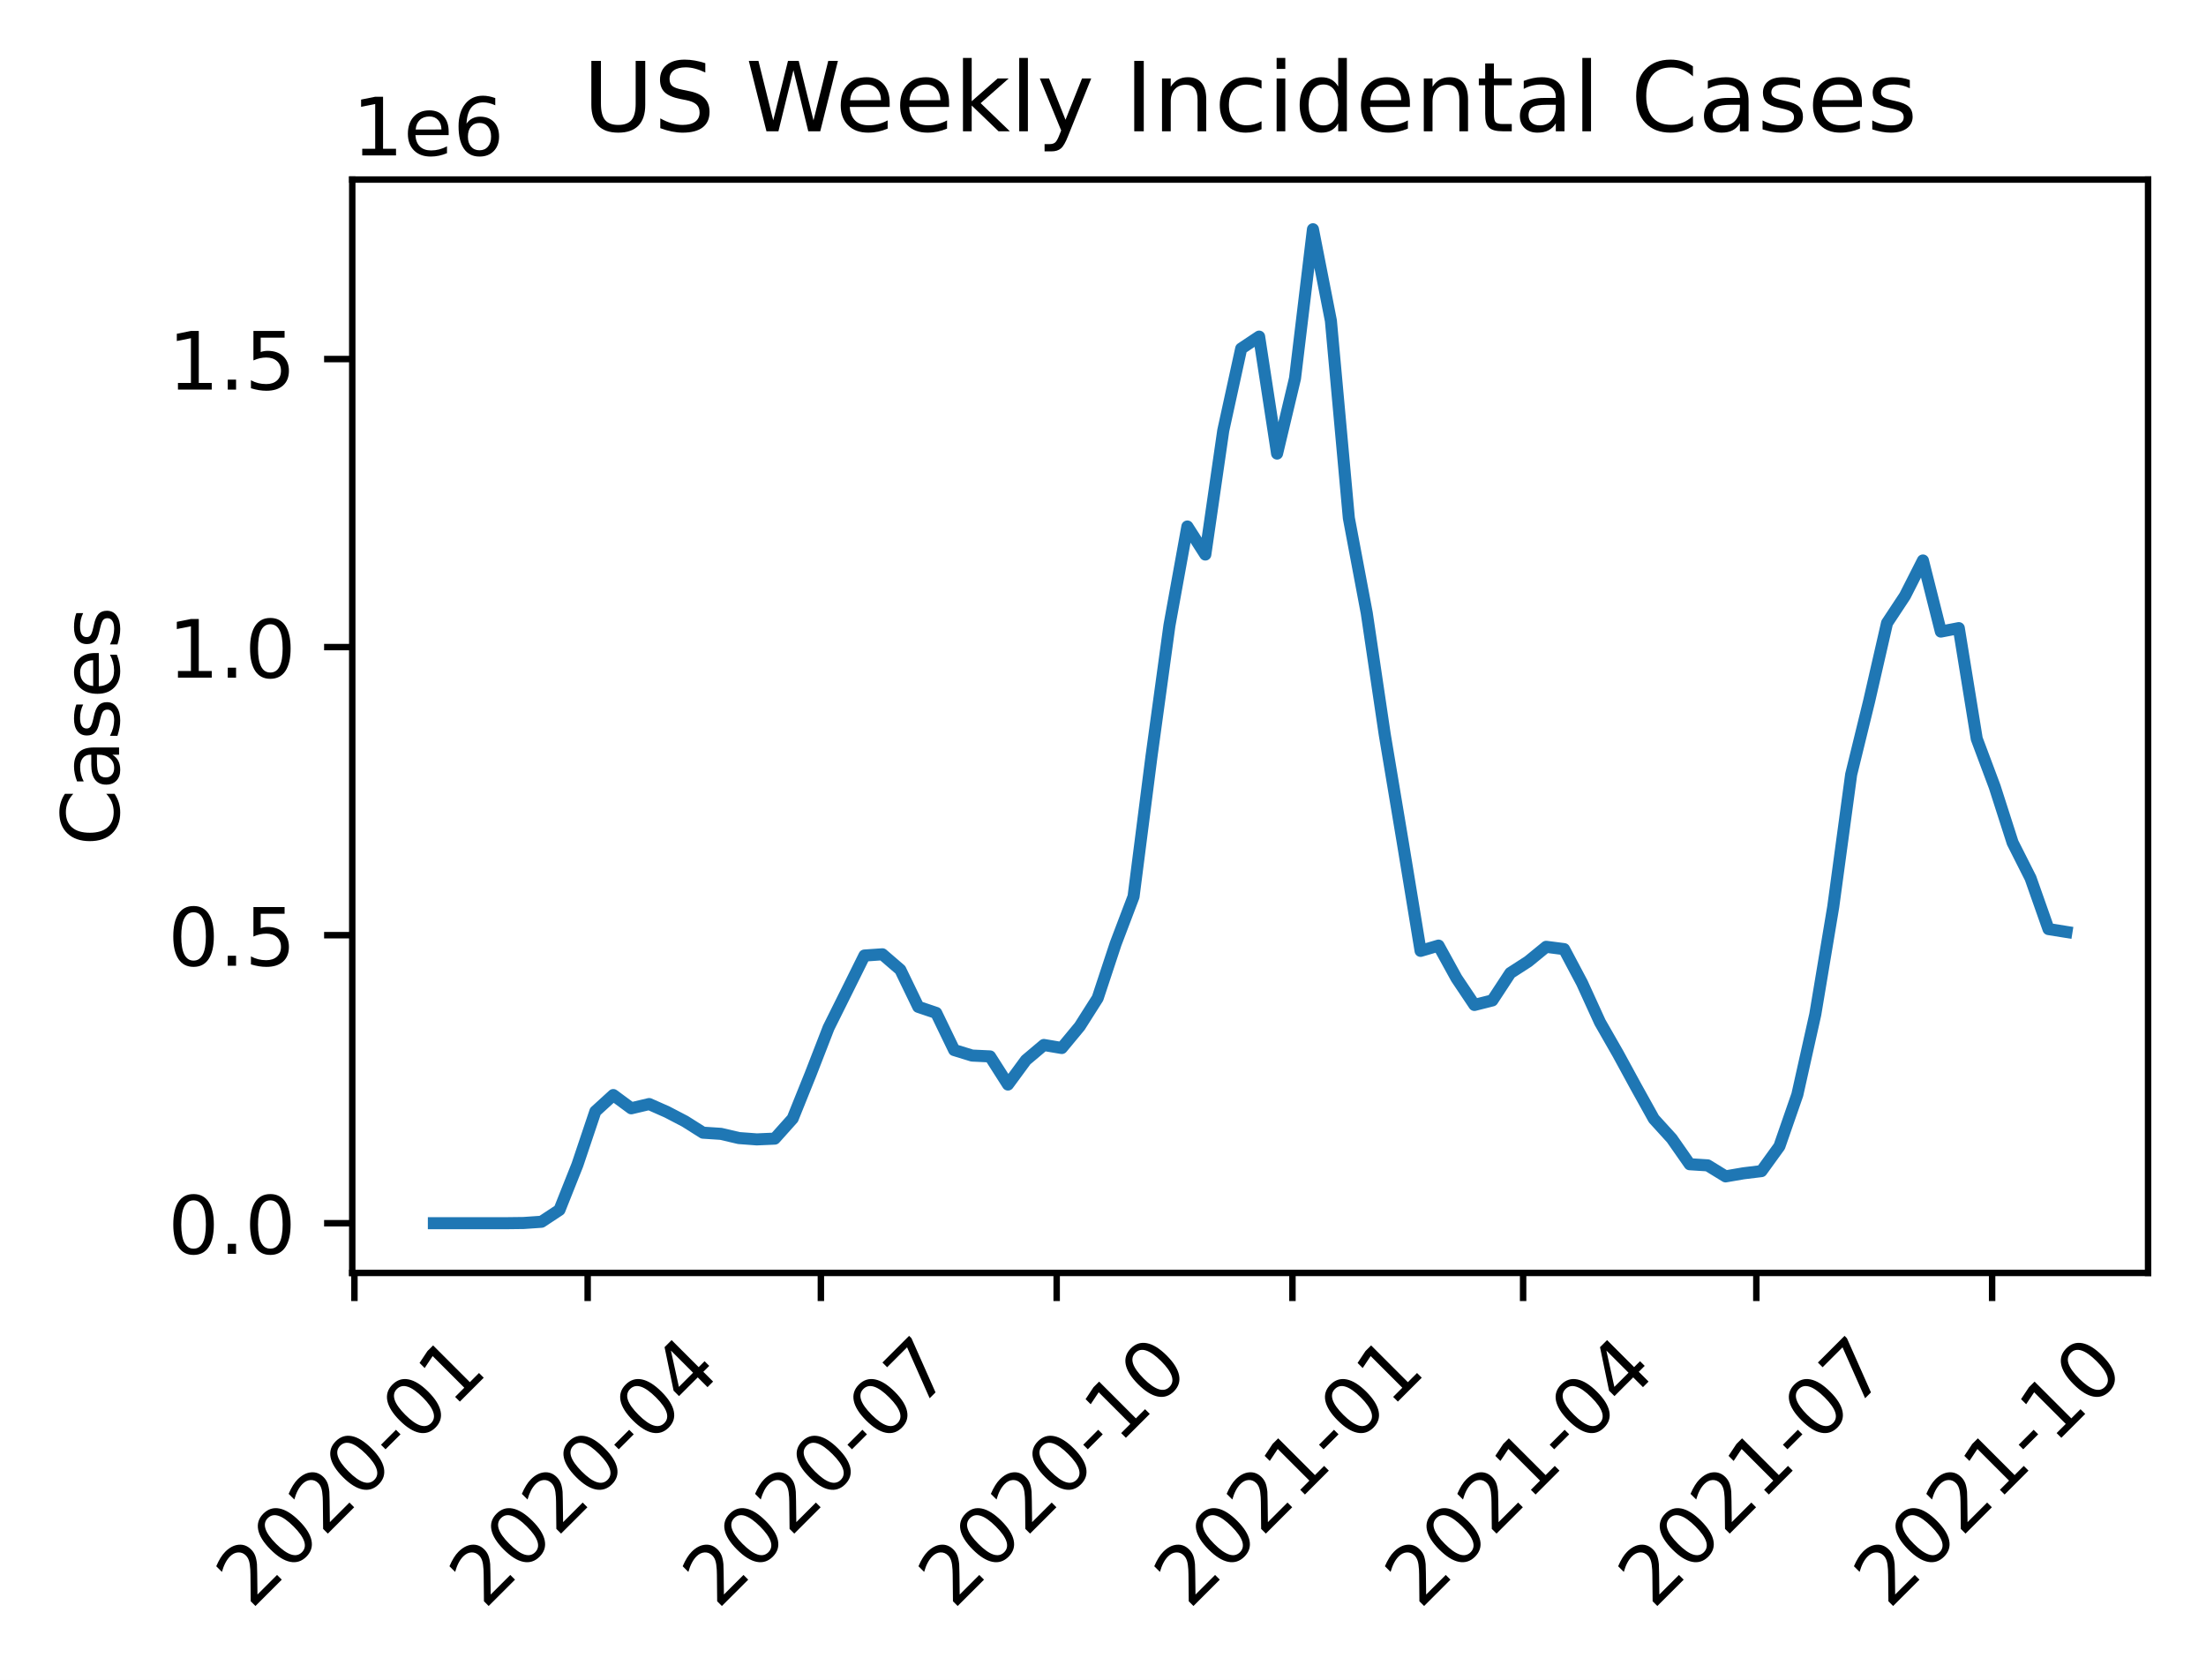
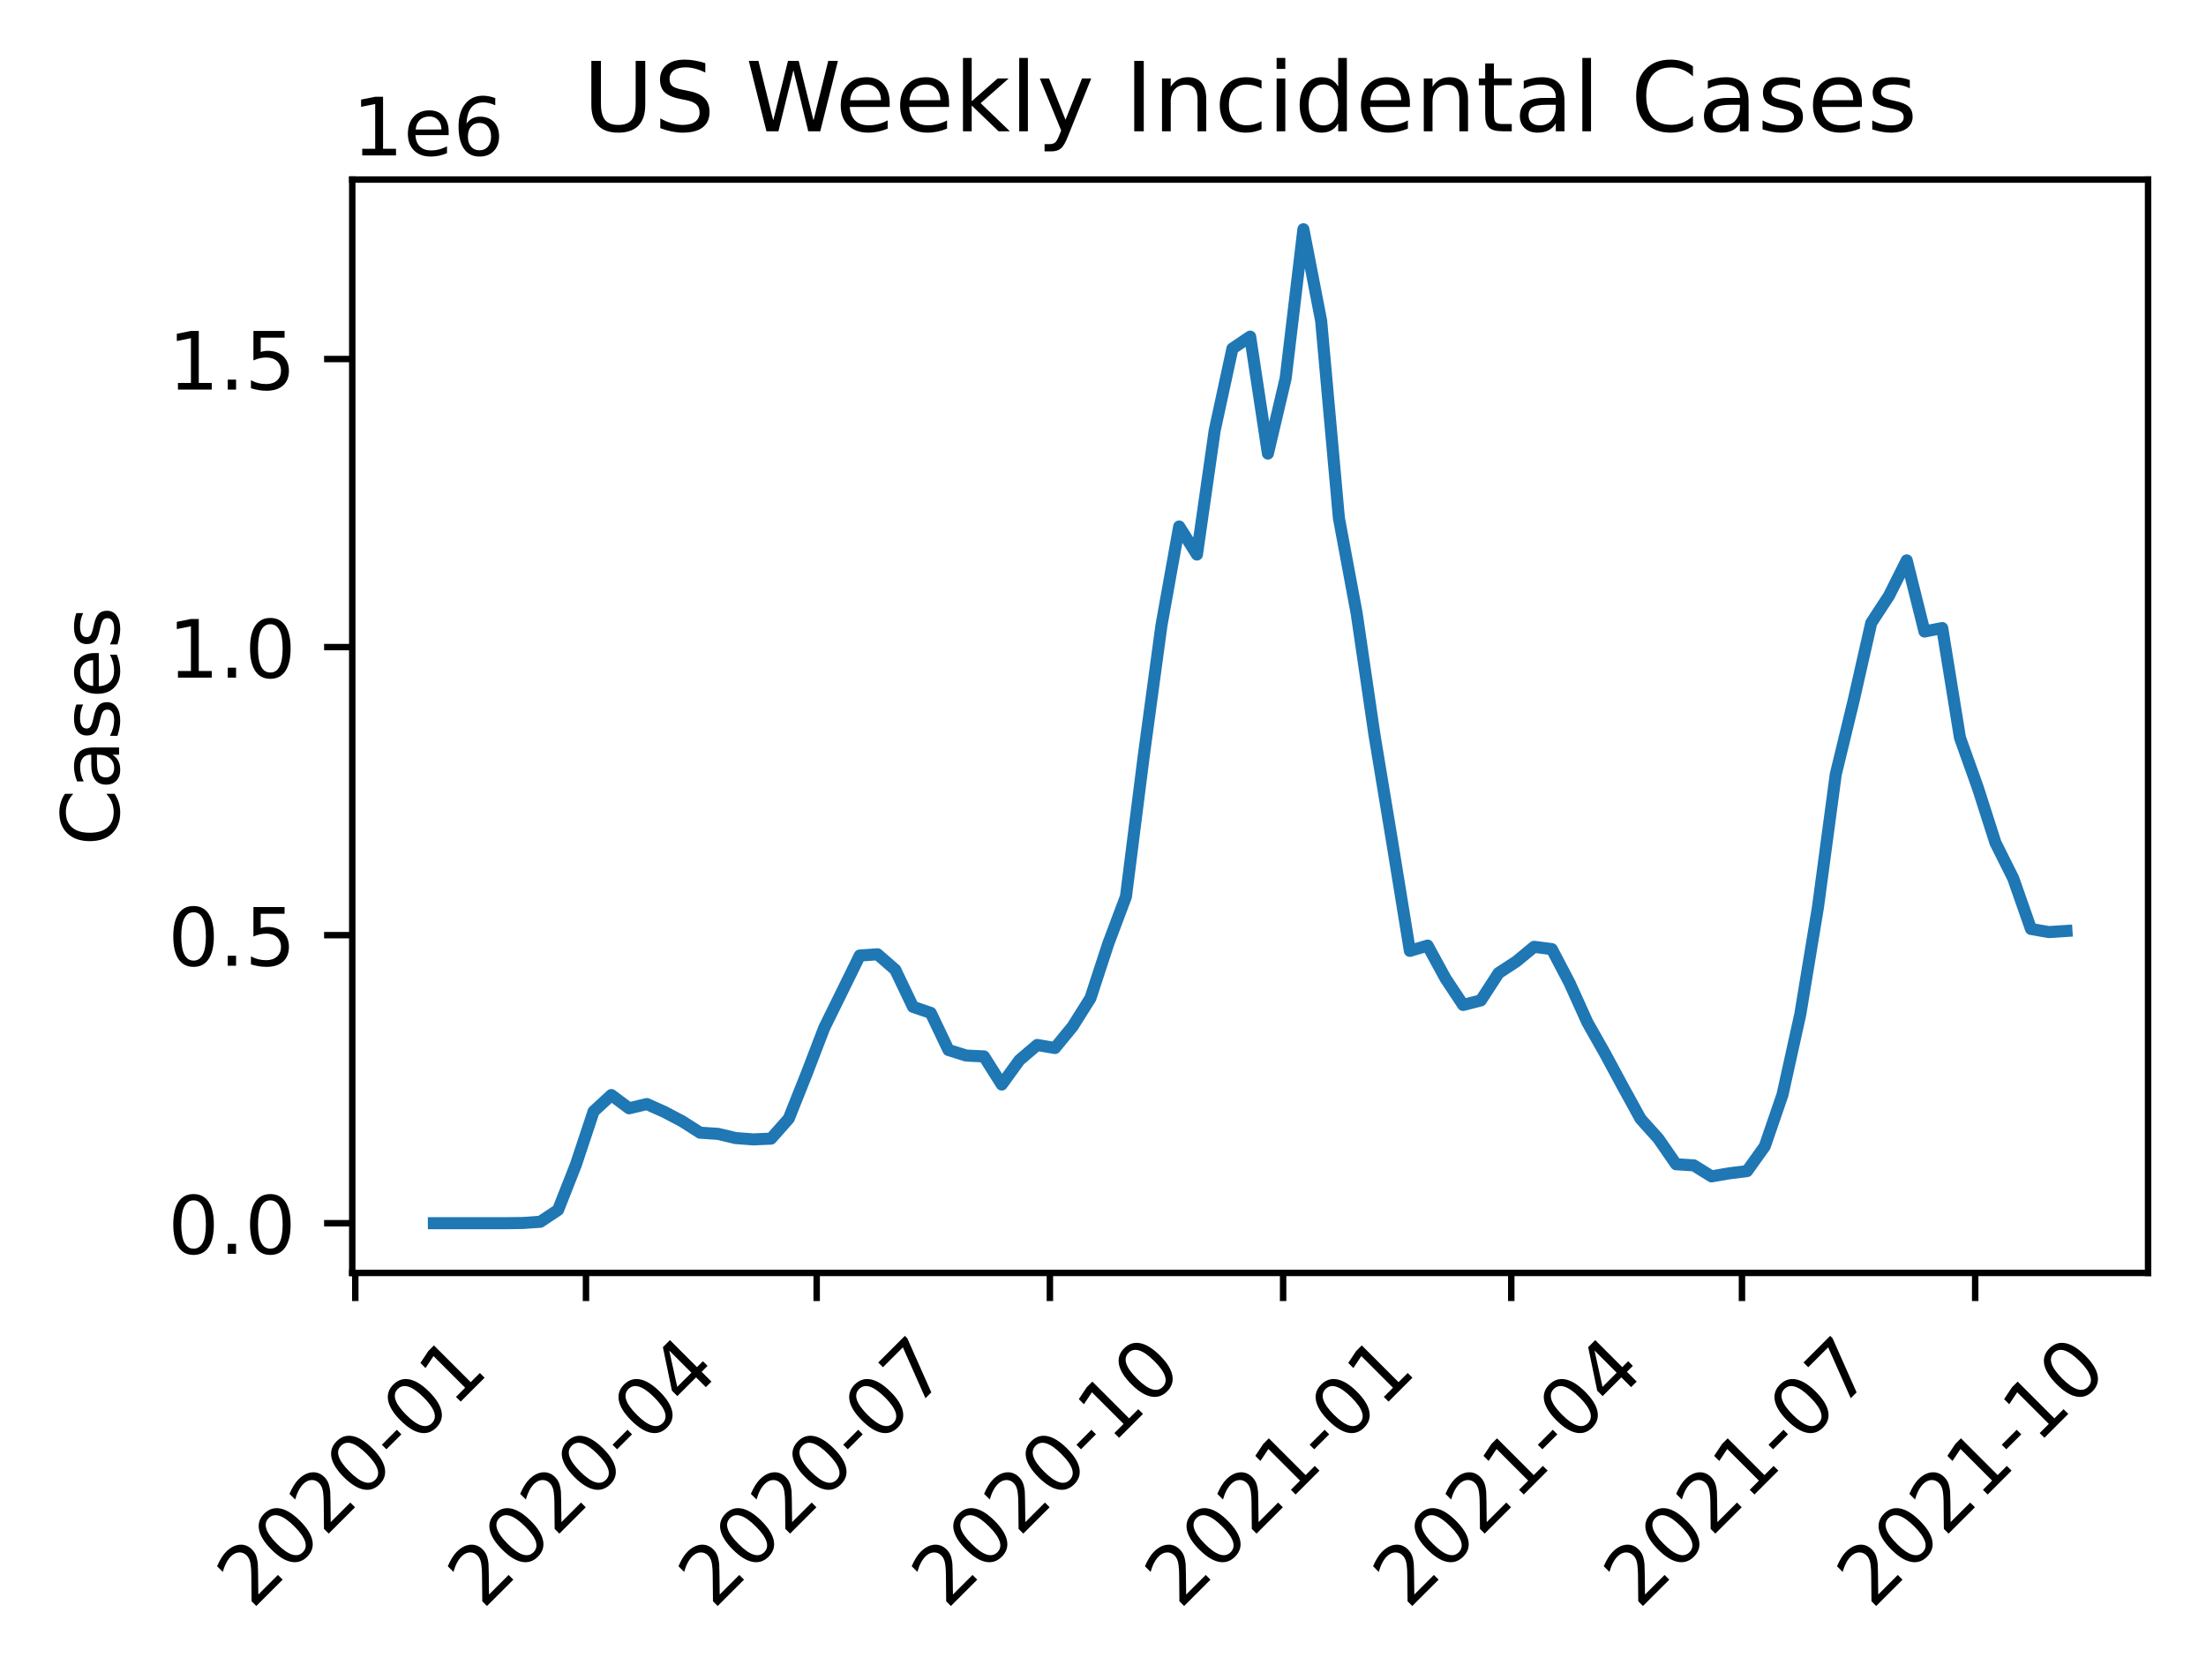
<svg xmlns="http://www.w3.org/2000/svg" xmlns:xlink="http://www.w3.org/1999/xlink" height="208.807pt" version="1.1" viewBox="0 0 274.181 208.807" width="274.181pt">
  <defs>
    <style type="text/css">
*{stroke-linecap:butt;stroke-linejoin:round;}
  </style>
  </defs>
  <g id="figure_1">
    <g id="patch_1">
      <path d="M 0 208.807  L 274.181 208.807  L 274.181 0  L 0 0  z " style="fill:#ffffff;" />
    </g>
    <g id="axes_1">
      <g id="patch_2">
        <path d="M 43.781 158.218  L 266.981 158.218  L 266.981 22.318  L 43.781 22.318  z " style="fill:#ffffff;" />
      </g>
      <g id="matplotlib.axis_1">
        <g id="xtick_1">
          <g id="line2d_1">
            <defs>
-               <path d="M 0 0  L 0 3.5  " id="m94331640e6" style="stroke:#000000;stroke-width:0.8;" />
-             </defs>
-             <g>
-               <use style="stroke:#000000;stroke-width:0.8;" x="44.052" xlink:href="#m94331640e6" y="158.218" />
+               <path d="M 0 0  L 0 3.5  " id="m53897c6cb6" style="stroke:#000000;stroke-width:0.8;" />
+             </defs>
+             <g>
+               <use style="stroke:#000000;stroke-width:0.8;" x="44.159" xlink:href="#m53897c6cb6" y="158.218" />
            </g>
          </g>
          <g id="text_1">
            <defs>
              <path d="M 19.188 8.297  L 53.609 8.297  L 53.609 0  L 7.328 0  L 7.328 8.297  Q 12.938 14.109 22.625 23.891  Q 32.328 33.688 34.812 36.531  Q 39.547 41.844 41.422 45.531  Q 43.312 49.219 43.312 52.781  Q 43.312 58.594 39.234 62.25  Q 35.156 65.922 28.609 65.922  Q 23.969 65.922 18.812 64.312  Q 13.672 62.703 7.812 59.422  L 7.812 69.391  Q 13.766 71.781 18.938 73  Q 24.125 74.219 28.422 74.219  Q 39.75 74.219 46.484 68.547  Q 53.219 62.891 53.219 53.422  Q 53.219 48.922 51.531 44.891  Q 49.859 40.875 45.406 35.406  Q 44.188 33.984 37.641 27.219  Q 31.109 20.453 19.188 8.297  z " id="DejaVuSans-50" />
              <path d="M 31.781 66.406  Q 24.172 66.406 20.328 58.906  Q 16.5 51.422 16.5 36.375  Q 16.5 21.391 20.328 13.891  Q 24.172 6.391 31.781 6.391  Q 39.453 6.391 43.281 13.891  Q 47.125 21.391 47.125 36.375  Q 47.125 51.422 43.281 58.906  Q 39.453 66.406 31.781 66.406  z M 31.781 74.219  Q 44.047 74.219 50.516 64.516  Q 56.984 54.828 56.984 36.375  Q 56.984 17.969 50.516 8.266  Q 44.047 -1.422 31.781 -1.422  Q 19.531 -1.422 13.062 8.266  Q 6.594 17.969 6.594 36.375  Q 6.594 54.828 13.062 64.516  Q 19.531 74.219 31.781 74.219  z " id="DejaVuSans-48" />
              <path d="M 4.891 31.391  L 31.203 31.391  L 31.203 23.391  L 4.891 23.391  z " id="DejaVuSans-45" />
              <path d="M 12.406 8.297  L 28.516 8.297  L 28.516 63.922  L 10.984 60.406  L 10.984 69.391  L 28.422 72.906  L 38.281 72.906  L 38.281 8.297  L 54.391 8.297  L 54.391 0  L 12.406 0  z " id="DejaVuSans-49" />
            </defs>
-             <g transform="translate(31.23073 200.1359)rotate(-45)scale(0.1 -0.1)">
+             <g transform="translate(31.33806 200.1359)rotate(-45)scale(0.1 -0.1)">
              <use xlink:href="#DejaVuSans-50" />
              <use x="63.623" xlink:href="#DejaVuSans-48" />
              <use x="127.246" xlink:href="#DejaVuSans-50" />
              <use x="190.869" xlink:href="#DejaVuSans-48" />
              <use x="254.492" xlink:href="#DejaVuSans-45" />
              <use x="290.576" xlink:href="#DejaVuSans-48" />
              <use x="354.199" xlink:href="#DejaVuSans-49" />
            </g>
          </g>
        </g>
        <g id="xtick_2">
          <g id="line2d_2">
            <g>
-               <use style="stroke:#000000;stroke-width:0.8;" x="73.039" xlink:href="#m94331640e6" y="158.218" />
+               <use style="stroke:#000000;stroke-width:0.8;" x="72.831" xlink:href="#m53897c6cb6" y="158.218" />
            </g>
          </g>
          <g id="text_2">
            <defs>
              <path d="M 37.797 64.312  L 12.891 25.391  L 37.797 25.391  z M 35.203 72.906  L 47.609 72.906  L 47.609 25.391  L 58.016 25.391  L 58.016 17.188  L 47.609 17.188  L 47.609 0  L 37.797 0  L 37.797 17.188  L 4.891 17.188  L 4.891 26.703  z " id="DejaVuSans-52" />
            </defs>
-             <g transform="translate(60.21774 200.1359)rotate(-45)scale(0.1 -0.1)">
+             <g transform="translate(60.01 200.1359)rotate(-45)scale(0.1 -0.1)">
              <use xlink:href="#DejaVuSans-50" />
              <use x="63.623" xlink:href="#DejaVuSans-48" />
              <use x="127.246" xlink:href="#DejaVuSans-50" />
              <use x="190.869" xlink:href="#DejaVuSans-48" />
              <use x="254.492" xlink:href="#DejaVuSans-45" />
              <use x="290.576" xlink:href="#DejaVuSans-48" />
              <use x="354.199" xlink:href="#DejaVuSans-52" />
            </g>
          </g>
        </g>
        <g id="xtick_3">
          <g id="line2d_3">
            <g>
-               <use style="stroke:#000000;stroke-width:0.8;" x="102.026" xlink:href="#m94331640e6" y="158.218" />
+               <use style="stroke:#000000;stroke-width:0.8;" x="101.503" xlink:href="#m53897c6cb6" y="158.218" />
            </g>
          </g>
          <g id="text_3">
            <defs>
              <path d="M 8.203 72.906  L 55.078 72.906  L 55.078 68.703  L 28.609 0  L 18.312 0  L 43.219 64.594  L 8.203 64.594  z " id="DejaVuSans-55" />
            </defs>
-             <g transform="translate(89.20475 200.1359)rotate(-45)scale(0.1 -0.1)">
+             <g transform="translate(88.68193 200.1359)rotate(-45)scale(0.1 -0.1)">
              <use xlink:href="#DejaVuSans-50" />
              <use x="63.623" xlink:href="#DejaVuSans-48" />
              <use x="127.246" xlink:href="#DejaVuSans-50" />
              <use x="190.869" xlink:href="#DejaVuSans-48" />
              <use x="254.492" xlink:href="#DejaVuSans-45" />
              <use x="290.576" xlink:href="#DejaVuSans-48" />
              <use x="354.199" xlink:href="#DejaVuSans-55" />
            </g>
          </g>
        </g>
        <g id="xtick_4">
          <g id="line2d_4">
            <g>
-               <use style="stroke:#000000;stroke-width:0.8;" x="131.332" xlink:href="#m94331640e6" y="158.218" />
+               <use style="stroke:#000000;stroke-width:0.8;" x="130.49" xlink:href="#m53897c6cb6" y="158.218" />
            </g>
          </g>
          <g id="text_4">
-             <g transform="translate(118.5103 200.1359)rotate(-45)scale(0.1 -0.1)">
+             <g transform="translate(117.6689 200.1359)rotate(-45)scale(0.1 -0.1)">
              <use xlink:href="#DejaVuSans-50" />
              <use x="63.623" xlink:href="#DejaVuSans-48" />
              <use x="127.246" xlink:href="#DejaVuSans-50" />
              <use x="190.869" xlink:href="#DejaVuSans-48" />
              <use x="254.492" xlink:href="#DejaVuSans-45" />
              <use x="290.576" xlink:href="#DejaVuSans-49" />
              <use x="354.199" xlink:href="#DejaVuSans-48" />
            </g>
          </g>
        </g>
        <g id="xtick_5">
          <g id="line2d_5">
            <g>
-               <use style="stroke:#000000;stroke-width:0.8;" x="160.637" xlink:href="#m94331640e6" y="158.218" />
+               <use style="stroke:#000000;stroke-width:0.8;" x="159.477" xlink:href="#m53897c6cb6" y="158.218" />
            </g>
          </g>
          <g id="text_5">
-             <g transform="translate(147.8159 200.1359)rotate(-45)scale(0.1 -0.1)">
+             <g transform="translate(146.656 200.1359)rotate(-45)scale(0.1 -0.1)">
              <use xlink:href="#DejaVuSans-50" />
              <use x="63.623" xlink:href="#DejaVuSans-48" />
              <use x="127.246" xlink:href="#DejaVuSans-50" />
              <use x="190.869" xlink:href="#DejaVuSans-49" />
              <use x="254.492" xlink:href="#DejaVuSans-45" />
              <use x="290.576" xlink:href="#DejaVuSans-48" />
              <use x="354.199" xlink:href="#DejaVuSans-49" />
            </g>
          </g>
        </g>
        <g id="xtick_6">
          <g id="line2d_6">
            <g>
-               <use style="stroke:#000000;stroke-width:0.8;" x="189.306" xlink:href="#m94331640e6" y="158.218" />
+               <use style="stroke:#000000;stroke-width:0.8;" x="187.834" xlink:href="#m53897c6cb6" y="158.218" />
            </g>
          </g>
          <g id="text_6">
-             <g transform="translate(176.4843 200.1359)rotate(-45)scale(0.1 -0.1)">
+             <g transform="translate(175.0128 200.1359)rotate(-45)scale(0.1 -0.1)">
              <use xlink:href="#DejaVuSans-50" />
              <use x="63.623" xlink:href="#DejaVuSans-48" />
              <use x="127.246" xlink:href="#DejaVuSans-50" />
              <use x="190.869" xlink:href="#DejaVuSans-49" />
              <use x="254.492" xlink:href="#DejaVuSans-45" />
              <use x="290.576" xlink:href="#DejaVuSans-48" />
              <use x="354.199" xlink:href="#DejaVuSans-52" />
            </g>
          </g>
        </g>
        <g id="xtick_7">
          <g id="line2d_7">
            <g>
-               <use style="stroke:#000000;stroke-width:0.8;" x="218.293" xlink:href="#m94331640e6" y="158.218" />
+               <use style="stroke:#000000;stroke-width:0.8;" x="216.506" xlink:href="#m53897c6cb6" y="158.218" />
            </g>
          </g>
          <g id="text_7">
-             <g transform="translate(205.4713 200.1359)rotate(-45)scale(0.1 -0.1)">
+             <g transform="translate(203.6848 200.1359)rotate(-45)scale(0.1 -0.1)">
              <use xlink:href="#DejaVuSans-50" />
              <use x="63.623" xlink:href="#DejaVuSans-48" />
              <use x="127.246" xlink:href="#DejaVuSans-50" />
              <use x="190.869" xlink:href="#DejaVuSans-49" />
              <use x="254.492" xlink:href="#DejaVuSans-45" />
              <use x="290.576" xlink:href="#DejaVuSans-48" />
              <use x="354.199" xlink:href="#DejaVuSans-55" />
            </g>
          </g>
        </g>
        <g id="xtick_8">
          <g id="line2d_8">
            <g>
-               <use style="stroke:#000000;stroke-width:0.8;" x="247.598" xlink:href="#m94331640e6" y="158.218" />
+               <use style="stroke:#000000;stroke-width:0.8;" x="245.493" xlink:href="#m53897c6cb6" y="158.218" />
            </g>
          </g>
          <g id="text_8">
-             <g transform="translate(234.7769 200.1359)rotate(-45)scale(0.1 -0.1)">
+             <g transform="translate(232.6718 200.1359)rotate(-45)scale(0.1 -0.1)">
              <use xlink:href="#DejaVuSans-50" />
              <use x="63.623" xlink:href="#DejaVuSans-48" />
              <use x="127.246" xlink:href="#DejaVuSans-50" />
              <use x="190.869" xlink:href="#DejaVuSans-49" />
              <use x="254.492" xlink:href="#DejaVuSans-45" />
              <use x="290.576" xlink:href="#DejaVuSans-49" />
              <use x="354.199" xlink:href="#DejaVuSans-48" />
            </g>
          </g>
        </g>
      </g>
      <g id="matplotlib.axis_2">
        <g id="ytick_1">
          <g id="line2d_9">
            <defs>
-               <path d="M 0 0  L -3.5 0  " id="m2d4149b0bd" style="stroke:#000000;stroke-width:0.8;" />
-             </defs>
-             <g>
-               <use style="stroke:#000000;stroke-width:0.8;" x="43.781" xlink:href="#m2d4149b0bd" y="152.041" />
+               <path d="M 0 0  L -3.5 0  " id="m0bd96b985e" style="stroke:#000000;stroke-width:0.8;" />
+             </defs>
+             <g>
+               <use style="stroke:#000000;stroke-width:0.8;" x="43.781" xlink:href="#m0bd96b985e" y="152.041" />
            </g>
          </g>
          <g id="text_9">
            <defs>
              <path d="M 10.688 12.406  L 21 12.406  L 21 0  L 10.688 0  z " id="DejaVuSans-46" />
            </defs>
            <g transform="translate(20.87813 155.8402)scale(0.1 -0.1)">
              <use xlink:href="#DejaVuSans-48" />
              <use x="63.623" xlink:href="#DejaVuSans-46" />
              <use x="95.41" xlink:href="#DejaVuSans-48" />
            </g>
          </g>
        </g>
        <g id="ytick_2">
          <g id="line2d_10">
            <g>
-               <use style="stroke:#000000;stroke-width:0.8;" x="43.781" xlink:href="#m2d4149b0bd" y="116.237" />
+               <use style="stroke:#000000;stroke-width:0.8;" x="43.781" xlink:href="#m0bd96b985e" y="116.236" />
            </g>
          </g>
          <g id="text_10">
            <defs>
              <path d="M 10.797 72.906  L 49.516 72.906  L 49.516 64.594  L 19.828 64.594  L 19.828 46.734  Q 21.969 47.469 24.109 47.828  Q 26.266 48.188 28.422 48.188  Q 40.625 48.188 47.75 41.5  Q 54.891 34.812 54.891 23.391  Q 54.891 11.625 47.562 5.094  Q 40.234 -1.422 26.906 -1.422  Q 22.312 -1.422 17.547 -0.641  Q 12.797 0.141 7.719 1.703  L 7.719 11.625  Q 12.109 9.234 16.797 8.062  Q 21.484 6.891 26.703 6.891  Q 35.156 6.891 40.078 11.328  Q 45.016 15.766 45.016 23.391  Q 45.016 31 40.078 35.438  Q 35.156 39.891 26.703 39.891  Q 22.75 39.891 18.812 39.016  Q 14.891 38.141 10.797 36.281  z " id="DejaVuSans-53" />
            </defs>
-             <g transform="translate(20.87813 120.0359)scale(0.1 -0.1)">
+             <g transform="translate(20.87813 120.0355)scale(0.1 -0.1)">
              <use xlink:href="#DejaVuSans-48" />
              <use x="63.623" xlink:href="#DejaVuSans-46" />
              <use x="95.41" xlink:href="#DejaVuSans-53" />
            </g>
          </g>
        </g>
        <g id="ytick_3">
          <g id="line2d_11">
            <g>
-               <use style="stroke:#000000;stroke-width:0.8;" x="43.781" xlink:href="#m2d4149b0bd" y="80.432" />
+               <use style="stroke:#000000;stroke-width:0.8;" x="43.781" xlink:href="#m0bd96b985e" y="80.432" />
            </g>
          </g>
          <g id="text_11">
-             <g transform="translate(20.87813 84.23162)scale(0.1 -0.1)">
+             <g transform="translate(20.87813 84.23087)scale(0.1 -0.1)">
              <use xlink:href="#DejaVuSans-49" />
              <use x="63.623" xlink:href="#DejaVuSans-46" />
              <use x="95.41" xlink:href="#DejaVuSans-48" />
            </g>
          </g>
        </g>
        <g id="ytick_4">
          <g id="line2d_12">
            <g>
-               <use style="stroke:#000000;stroke-width:0.8;" x="43.781" xlink:href="#m2d4149b0bd" y="44.628" />
+               <use style="stroke:#000000;stroke-width:0.8;" x="43.781" xlink:href="#m0bd96b985e" y="44.627" />
            </g>
          </g>
          <g id="text_12">
-             <g transform="translate(20.87813 48.42732)scale(0.1 -0.1)">
+             <g transform="translate(20.87813 48.4262)scale(0.1 -0.1)">
              <use xlink:href="#DejaVuSans-49" />
              <use x="63.623" xlink:href="#DejaVuSans-46" />
              <use x="95.41" xlink:href="#DejaVuSans-53" />
            </g>
          </g>
        </g>
        <g id="text_13">
          <defs>
            <path d="M 64.406 67.281  L 64.406 56.891  Q 59.422 61.531 53.781 63.812  Q 48.141 66.109 41.797 66.109  Q 29.297 66.109 22.656 58.469  Q 16.016 50.828 16.016 36.375  Q 16.016 21.969 22.656 14.328  Q 29.297 6.688 41.797 6.688  Q 48.141 6.688 53.781 8.984  Q 59.422 11.281 64.406 15.922  L 64.406 5.609  Q 59.234 2.094 53.438 0.328  Q 47.656 -1.422 41.219 -1.422  Q 24.656 -1.422 15.125 8.703  Q 5.609 18.844 5.609 36.375  Q 5.609 53.953 15.125 64.078  Q 24.656 74.219 41.219 74.219  Q 47.75 74.219 53.531 72.484  Q 59.328 70.75 64.406 67.281  z " id="DejaVuSans-67" />
            <path d="M 34.281 27.484  Q 23.391 27.484 19.188 25  Q 14.984 22.516 14.984 16.5  Q 14.984 11.719 18.141 8.906  Q 21.297 6.109 26.703 6.109  Q 34.188 6.109 38.703 11.406  Q 43.219 16.703 43.219 25.484  L 43.219 27.484  z M 52.203 31.203  L 52.203 0  L 43.219 0  L 43.219 8.297  Q 40.141 3.328 35.547 0.953  Q 30.953 -1.422 24.312 -1.422  Q 15.922 -1.422 10.953 3.297  Q 6 8.016 6 15.922  Q 6 25.141 12.172 29.828  Q 18.359 34.516 30.609 34.516  L 43.219 34.516  L 43.219 35.406  Q 43.219 41.609 39.141 45  Q 35.062 48.391 27.688 48.391  Q 23 48.391 18.547 47.266  Q 14.109 46.141 10.016 43.891  L 10.016 52.203  Q 14.938 54.109 19.578 55.047  Q 24.219 56 28.609 56  Q 40.484 56 46.344 49.844  Q 52.203 43.703 52.203 31.203  z " id="DejaVuSans-97" />
            <path d="M 44.281 53.078  L 44.281 44.578  Q 40.484 46.531 36.375 47.5  Q 32.281 48.484 27.875 48.484  Q 21.188 48.484 17.844 46.438  Q 14.5 44.391 14.5 40.281  Q 14.5 37.156 16.891 35.375  Q 19.281 33.594 26.516 31.984  L 29.594 31.297  Q 39.156 29.25 43.188 25.516  Q 47.219 21.781 47.219 15.094  Q 47.219 7.469 41.188 3.016  Q 35.156 -1.422 24.609 -1.422  Q 20.219 -1.422 15.453 -0.562  Q 10.688 0.297 5.422 2  L 5.422 11.281  Q 10.406 8.688 15.234 7.391  Q 20.062 6.109 24.812 6.109  Q 31.156 6.109 34.562 8.281  Q 37.984 10.453 37.984 14.406  Q 37.984 18.062 35.516 20.016  Q 33.062 21.969 24.703 23.781  L 21.578 24.516  Q 13.234 26.266 9.516 29.906  Q 5.812 33.547 5.812 39.891  Q 5.812 47.609 11.281 51.797  Q 16.75 56 26.812 56  Q 31.781 56 36.172 55.266  Q 40.578 54.547 44.281 53.078  z " id="DejaVuSans-115" />
            <path d="M 56.203 29.594  L 56.203 25.203  L 14.891 25.203  Q 15.484 15.922 20.484 11.062  Q 25.484 6.203 34.422 6.203  Q 39.594 6.203 44.453 7.469  Q 49.312 8.734 54.109 11.281  L 54.109 2.781  Q 49.266 0.734 44.188 -0.344  Q 39.109 -1.422 33.891 -1.422  Q 20.797 -1.422 13.156 6.188  Q 5.516 13.812 5.516 26.812  Q 5.516 40.234 12.766 48.109  Q 20.016 56 32.328 56  Q 43.359 56 49.781 48.891  Q 56.203 41.797 56.203 29.594  z M 47.219 32.234  Q 47.125 39.594 43.094 43.984  Q 39.062 48.391 32.422 48.391  Q 24.906 48.391 20.391 44.141  Q 15.875 39.891 15.188 32.172  z " id="DejaVuSans-101" />
          </defs>
          <g transform="translate(14.79844 105.1095)rotate(-90)scale(0.1 -0.1)">
            <use xlink:href="#DejaVuSans-67" />
            <use x="69.824" xlink:href="#DejaVuSans-97" />
            <use x="131.104" xlink:href="#DejaVuSans-115" />
            <use x="183.203" xlink:href="#DejaVuSans-101" />
            <use x="244.727" xlink:href="#DejaVuSans-115" />
          </g>
        </g>
        <g id="text_14">
          <defs>
            <path d="M 33.016 40.375  Q 26.375 40.375 22.484 35.828  Q 18.609 31.297 18.609 23.391  Q 18.609 15.531 22.484 10.953  Q 26.375 6.391 33.016 6.391  Q 39.656 6.391 43.531 10.953  Q 47.406 15.531 47.406 23.391  Q 47.406 31.297 43.531 35.828  Q 39.656 40.375 33.016 40.375  z M 52.594 71.297  L 52.594 62.312  Q 48.875 64.062 45.094 64.984  Q 41.312 65.922 37.594 65.922  Q 27.828 65.922 22.672 59.328  Q 17.531 52.734 16.797 39.406  Q 19.672 43.656 24.016 45.922  Q 28.375 48.188 33.594 48.188  Q 44.578 48.188 50.953 41.516  Q 57.328 34.859 57.328 23.391  Q 57.328 12.156 50.688 5.359  Q 44.047 -1.422 33.016 -1.422  Q 20.359 -1.422 13.672 8.266  Q 6.984 17.969 6.984 36.375  Q 6.984 53.656 15.188 63.938  Q 23.391 74.219 37.203 74.219  Q 40.922 74.219 44.703 73.484  Q 48.484 72.75 52.594 71.297  z " id="DejaVuSans-54" />
          </defs>
          <g transform="translate(43.78125 19.31812)scale(0.1 -0.1)">
            <use xlink:href="#DejaVuSans-49" />
            <use x="63.623" xlink:href="#DejaVuSans-101" />
            <use x="125.146" xlink:href="#DejaVuSans-54" />
          </g>
        </g>
      </g>
      <g id="line2d_13">
-         <path clip-path="url(#pab8f3773c2)" d="M 53.927 152.041  L 56.156 152.041  L 58.386 152.041  L 60.616 152.041  L 62.846 152.04  L 65.076 152.013  L 67.305 151.859  L 69.535 150.387  L 71.765 144.783  L 73.995 138.145  L 76.224 136.11  L 78.454 137.756  L 80.684 137.228  L 82.914 138.215  L 85.143 139.378  L 87.373 140.787  L 89.603 140.932  L 91.833 141.455  L 94.063 141.621  L 96.292 141.525  L 98.522 139.033  L 100.752 133.496  L 102.982 127.748  L 105.211 123.265  L 107.441 118.768  L 109.671 118.614  L 111.901 120.535  L 114.131 125.146  L 116.36 125.9  L 118.59 130.516  L 120.82 131.201  L 123.05 131.307  L 125.279 134.802  L 127.509 131.768  L 129.739 129.886  L 131.969 130.263  L 134.198 127.572  L 136.428 124.061  L 138.658 117.316  L 140.888 111.442  L 143.118 94.006  L 145.347 77.741  L 147.577 65.442  L 149.807 68.927  L 152.037 53.518  L 154.266 43.328  L 156.496 41.84  L 158.726 56.376  L 160.956 47.023  L 163.185 28.495  L 165.415 39.867  L 167.645 64.385  L 169.875 76.218  L 172.105 91.281  L 174.334 104.616  L 176.564 118.189  L 178.794 117.533  L 181.024 121.585  L 183.253 124.911  L 185.483 124.348  L 187.713 120.948  L 189.943 119.507  L 192.172 117.684  L 194.402 117.971  L 196.632 122.179  L 198.862 127.065  L 201.092 130.961  L 203.321 135.054  L 205.551 139.067  L 207.781 141.519  L 210.011 144.709  L 212.24 144.848  L 214.47 146.218  L 216.7 145.835  L 218.93 145.564  L 221.159 142.482  L 223.389 136.061  L 225.619 126.086  L 227.849 112.725  L 230.079 96.266  L 232.308 87.165  L 234.538 77.437  L 236.768 74.061  L 238.998 69.664  L 241.227 78.503  L 243.457 78.074  L 245.687 91.826  L 247.917 97.783  L 250.146 104.732  L 252.376 109.151  L 254.606 115.479  L 256.836 115.836  " style="fill:none;stroke:#1f77b4;stroke-linecap:square;stroke-width:1.5;" />
+         <path clip-path="url(#pe93a13691a)" d="M 53.927 152.041  L 56.132 152.041  L 58.338 152.041  L 60.543 152.041  L 62.749 152.04  L 64.954 152.013  L 67.16 151.859  L 69.365 150.387  L 71.571 144.783  L 73.777 138.145  L 75.982 136.11  L 78.188 137.756  L 80.393 137.228  L 82.599 138.215  L 84.804 139.378  L 87.01 140.787  L 89.215 140.932  L 91.421 141.454  L 93.626 141.621  L 95.832 141.525  L 98.037 139.033  L 100.243 133.496  L 102.448 127.748  L 104.654 123.264  L 106.86 118.767  L 109.065 118.613  L 111.271 120.534  L 113.476 125.145  L 115.682 125.899  L 117.887 130.514  L 120.093 131.201  L 122.298 131.307  L 124.504 134.801  L 126.709 131.768  L 128.915 129.886  L 131.12 130.262  L 133.326 127.571  L 135.531 124.06  L 137.737 117.316  L 139.943 111.441  L 142.148 94.006  L 144.354 77.741  L 146.559 65.441  L 148.765 68.927  L 150.97 53.517  L 153.176 43.327  L 155.381 41.84  L 157.587 56.375  L 159.792 47.024  L 161.998 28.495  L 164.203 39.867  L 166.409 64.385  L 168.614 76.218  L 170.82 91.281  L 173.026 104.615  L 175.231 118.189  L 177.437 117.533  L 179.642 121.584  L 181.848 124.911  L 184.053 124.348  L 186.259 120.948  L 188.464 119.507  L 190.67 117.684  L 192.875 117.971  L 195.081 122.178  L 197.286 127.065  L 199.492 130.961  L 201.697 135.054  L 203.903 139.067  L 206.109 141.519  L 208.314 144.708  L 210.52 144.848  L 212.725 146.218  L 214.931 145.835  L 217.136 145.564  L 219.342 142.482  L 221.547 136.06  L 223.753 126.085  L 225.958 112.722  L 228.164 96.252  L 230.369 87.152  L 232.575 77.426  L 234.78 74.053  L 236.986 69.653  L 239.192 78.496  L 241.397 78.064  L 243.603 91.696  L 245.808 97.862  L 248.014 104.752  L 250.219 109.163  L 252.425 115.463  L 254.63 115.853  L 256.836 115.713  " style="fill:none;stroke:#1f77b4;stroke-linecap:square;stroke-width:1.5;" />
      </g>
      <g id="patch_3">
        <path d="M 43.781 158.218  L 43.781 22.318  " style="fill:none;stroke:#000000;stroke-linecap:square;stroke-linejoin:miter;stroke-width:0.8;" />
      </g>
      <g id="patch_4">
        <path d="M 266.981 158.218  L 266.981 22.318  " style="fill:none;stroke:#000000;stroke-linecap:square;stroke-linejoin:miter;stroke-width:0.8;" />
      </g>
      <g id="patch_5">
        <path d="M 43.781 158.218  L 266.981 158.218  " style="fill:none;stroke:#000000;stroke-linecap:square;stroke-linejoin:miter;stroke-width:0.8;" />
      </g>
      <g id="patch_6">
        <path d="M 43.781 22.318  L 266.981 22.318  " style="fill:none;stroke:#000000;stroke-linecap:square;stroke-linejoin:miter;stroke-width:0.8;" />
      </g>
      <g id="text_15">
        <defs>
          <path d="M 8.688 72.906  L 18.609 72.906  L 18.609 28.609  Q 18.609 16.891 22.844 11.734  Q 27.094 6.594 36.625 6.594  Q 46.094 6.594 50.344 11.734  Q 54.594 16.891 54.594 28.609  L 54.594 72.906  L 64.5 72.906  L 64.5 27.391  Q 64.5 13.141 57.438 5.859  Q 50.391 -1.422 36.625 -1.422  Q 22.797 -1.422 15.734 5.859  Q 8.688 13.141 8.688 27.391  z " id="DejaVuSans-85" />
          <path d="M 53.516 70.516  L 53.516 60.891  Q 47.906 63.578 42.922 64.891  Q 37.938 66.219 33.297 66.219  Q 25.25 66.219 20.875 63.094  Q 16.5 59.969 16.5 54.203  Q 16.5 49.359 19.406 46.891  Q 22.312 44.438 30.422 42.922  L 36.375 41.703  Q 47.406 39.594 52.656 34.297  Q 57.906 29 57.906 20.125  Q 57.906 9.516 50.797 4.047  Q 43.703 -1.422 29.984 -1.422  Q 24.812 -1.422 18.969 -0.25  Q 13.141 0.922 6.891 3.219  L 6.891 13.375  Q 12.891 10.016 18.656 8.297  Q 24.422 6.594 29.984 6.594  Q 38.422 6.594 43.016 9.906  Q 47.609 13.234 47.609 19.391  Q 47.609 24.75 44.312 27.781  Q 41.016 30.812 33.5 32.328  L 27.484 33.5  Q 16.453 35.688 11.516 40.375  Q 6.594 45.062 6.594 53.422  Q 6.594 63.094 13.406 68.656  Q 20.219 74.219 32.172 74.219  Q 37.312 74.219 42.625 73.281  Q 47.953 72.359 53.516 70.516  z " id="DejaVuSans-83" />
          <path id="DejaVuSans-32" />
          <path d="M 3.328 72.906  L 13.281 72.906  L 28.609 11.281  L 43.891 72.906  L 54.984 72.906  L 70.312 11.281  L 85.594 72.906  L 95.609 72.906  L 77.297 0  L 64.891 0  L 49.516 63.281  L 33.984 0  L 21.578 0  z " id="DejaVuSans-87" />
          <path d="M 9.078 75.984  L 18.109 75.984  L 18.109 31.109  L 44.922 54.688  L 56.391 54.688  L 27.391 29.109  L 57.625 0  L 45.906 0  L 18.109 26.703  L 18.109 0  L 9.078 0  z " id="DejaVuSans-107" />
          <path d="M 9.422 75.984  L 18.406 75.984  L 18.406 0  L 9.422 0  z " id="DejaVuSans-108" />
          <path d="M 32.172 -5.078  Q 28.375 -14.844 24.75 -17.812  Q 21.141 -20.797 15.094 -20.797  L 7.906 -20.797  L 7.906 -13.281  L 13.188 -13.281  Q 16.891 -13.281 18.938 -11.516  Q 21 -9.766 23.484 -3.219  L 25.094 0.875  L 2.984 54.688  L 12.5 54.688  L 29.594 11.922  L 46.688 54.688  L 56.203 54.688  z " id="DejaVuSans-121" />
          <path d="M 9.812 72.906  L 19.672 72.906  L 19.672 0  L 9.812 0  z " id="DejaVuSans-73" />
          <path d="M 54.891 33.016  L 54.891 0  L 45.906 0  L 45.906 32.719  Q 45.906 40.484 42.875 44.328  Q 39.844 48.188 33.797 48.188  Q 26.516 48.188 22.312 43.547  Q 18.109 38.922 18.109 30.906  L 18.109 0  L 9.078 0  L 9.078 54.688  L 18.109 54.688  L 18.109 46.188  Q 21.344 51.125 25.703 53.562  Q 30.078 56 35.797 56  Q 45.219 56 50.047 50.172  Q 54.891 44.344 54.891 33.016  z " id="DejaVuSans-110" />
          <path d="M 48.781 52.594  L 48.781 44.188  Q 44.969 46.297 41.141 47.344  Q 37.312 48.391 33.406 48.391  Q 24.656 48.391 19.812 42.844  Q 14.984 37.312 14.984 27.297  Q 14.984 17.281 19.812 11.734  Q 24.656 6.203 33.406 6.203  Q 37.312 6.203 41.141 7.25  Q 44.969 8.297 48.781 10.406  L 48.781 2.094  Q 45.016 0.344 40.984 -0.531  Q 36.969 -1.422 32.422 -1.422  Q 20.062 -1.422 12.781 6.344  Q 5.516 14.109 5.516 27.297  Q 5.516 40.672 12.859 48.328  Q 20.219 56 33.016 56  Q 37.156 56 41.109 55.141  Q 45.062 54.297 48.781 52.594  z " id="DejaVuSans-99" />
          <path d="M 9.422 54.688  L 18.406 54.688  L 18.406 0  L 9.422 0  z M 9.422 75.984  L 18.406 75.984  L 18.406 64.594  L 9.422 64.594  z " id="DejaVuSans-105" />
          <path d="M 45.406 46.391  L 45.406 75.984  L 54.391 75.984  L 54.391 0  L 45.406 0  L 45.406 8.203  Q 42.578 3.328 38.25 0.953  Q 33.938 -1.422 27.875 -1.422  Q 17.969 -1.422 11.734 6.484  Q 5.516 14.406 5.516 27.297  Q 5.516 40.188 11.734 48.094  Q 17.969 56 27.875 56  Q 33.938 56 38.25 53.625  Q 42.578 51.266 45.406 46.391  z M 14.797 27.297  Q 14.797 17.391 18.875 11.75  Q 22.953 6.109 30.078 6.109  Q 37.203 6.109 41.297 11.75  Q 45.406 17.391 45.406 27.297  Q 45.406 37.203 41.297 42.844  Q 37.203 48.484 30.078 48.484  Q 22.953 48.484 18.875 42.844  Q 14.797 37.203 14.797 27.297  z " id="DejaVuSans-100" />
          <path d="M 18.312 70.219  L 18.312 54.688  L 36.812 54.688  L 36.812 47.703  L 18.312 47.703  L 18.312 18.016  Q 18.312 11.328 20.141 9.422  Q 21.969 7.516 27.594 7.516  L 36.812 7.516  L 36.812 0  L 27.594 0  Q 17.188 0 13.234 3.875  Q 9.281 7.766 9.281 18.016  L 9.281 47.703  L 2.688 47.703  L 2.688 54.688  L 9.281 54.688  L 9.281 70.219  z " id="DejaVuSans-116" />
        </defs>
        <g transform="translate(72.45656 16.31812)scale(0.12 -0.12)">
          <use xlink:href="#DejaVuSans-85" />
          <use x="73.193" xlink:href="#DejaVuSans-83" />
          <use x="136.67" xlink:href="#DejaVuSans-32" />
          <use x="168.457" xlink:href="#DejaVuSans-87" />
          <use x="261.459" xlink:href="#DejaVuSans-101" />
          <use x="322.982" xlink:href="#DejaVuSans-101" />
          <use x="384.506" xlink:href="#DejaVuSans-107" />
          <use x="442.416" xlink:href="#DejaVuSans-108" />
          <use x="470.199" xlink:href="#DejaVuSans-121" />
          <use x="529.379" xlink:href="#DejaVuSans-32" />
          <use x="561.166" xlink:href="#DejaVuSans-73" />
          <use x="590.658" xlink:href="#DejaVuSans-110" />
          <use x="654.037" xlink:href="#DejaVuSans-99" />
          <use x="709.018" xlink:href="#DejaVuSans-105" />
          <use x="736.801" xlink:href="#DejaVuSans-100" />
          <use x="800.277" xlink:href="#DejaVuSans-101" />
          <use x="861.801" xlink:href="#DejaVuSans-110" />
          <use x="925.18" xlink:href="#DejaVuSans-116" />
          <use x="964.389" xlink:href="#DejaVuSans-97" />
          <use x="1025.668" xlink:href="#DejaVuSans-108" />
          <use x="1053.451" xlink:href="#DejaVuSans-32" />
          <use x="1085.238" xlink:href="#DejaVuSans-67" />
          <use x="1155.062" xlink:href="#DejaVuSans-97" />
          <use x="1216.342" xlink:href="#DejaVuSans-115" />
          <use x="1268.441" xlink:href="#DejaVuSans-101" />
          <use x="1329.965" xlink:href="#DejaVuSans-115" />
        </g>
      </g>
    </g>
  </g>
  <defs>
-     <clipPath id="pab8f3773c2">
+     <clipPath id="pe93a13691a">
      <rect height="135.9" width="223.2" x="43.781" y="22.318" />
    </clipPath>
  </defs>
</svg>
